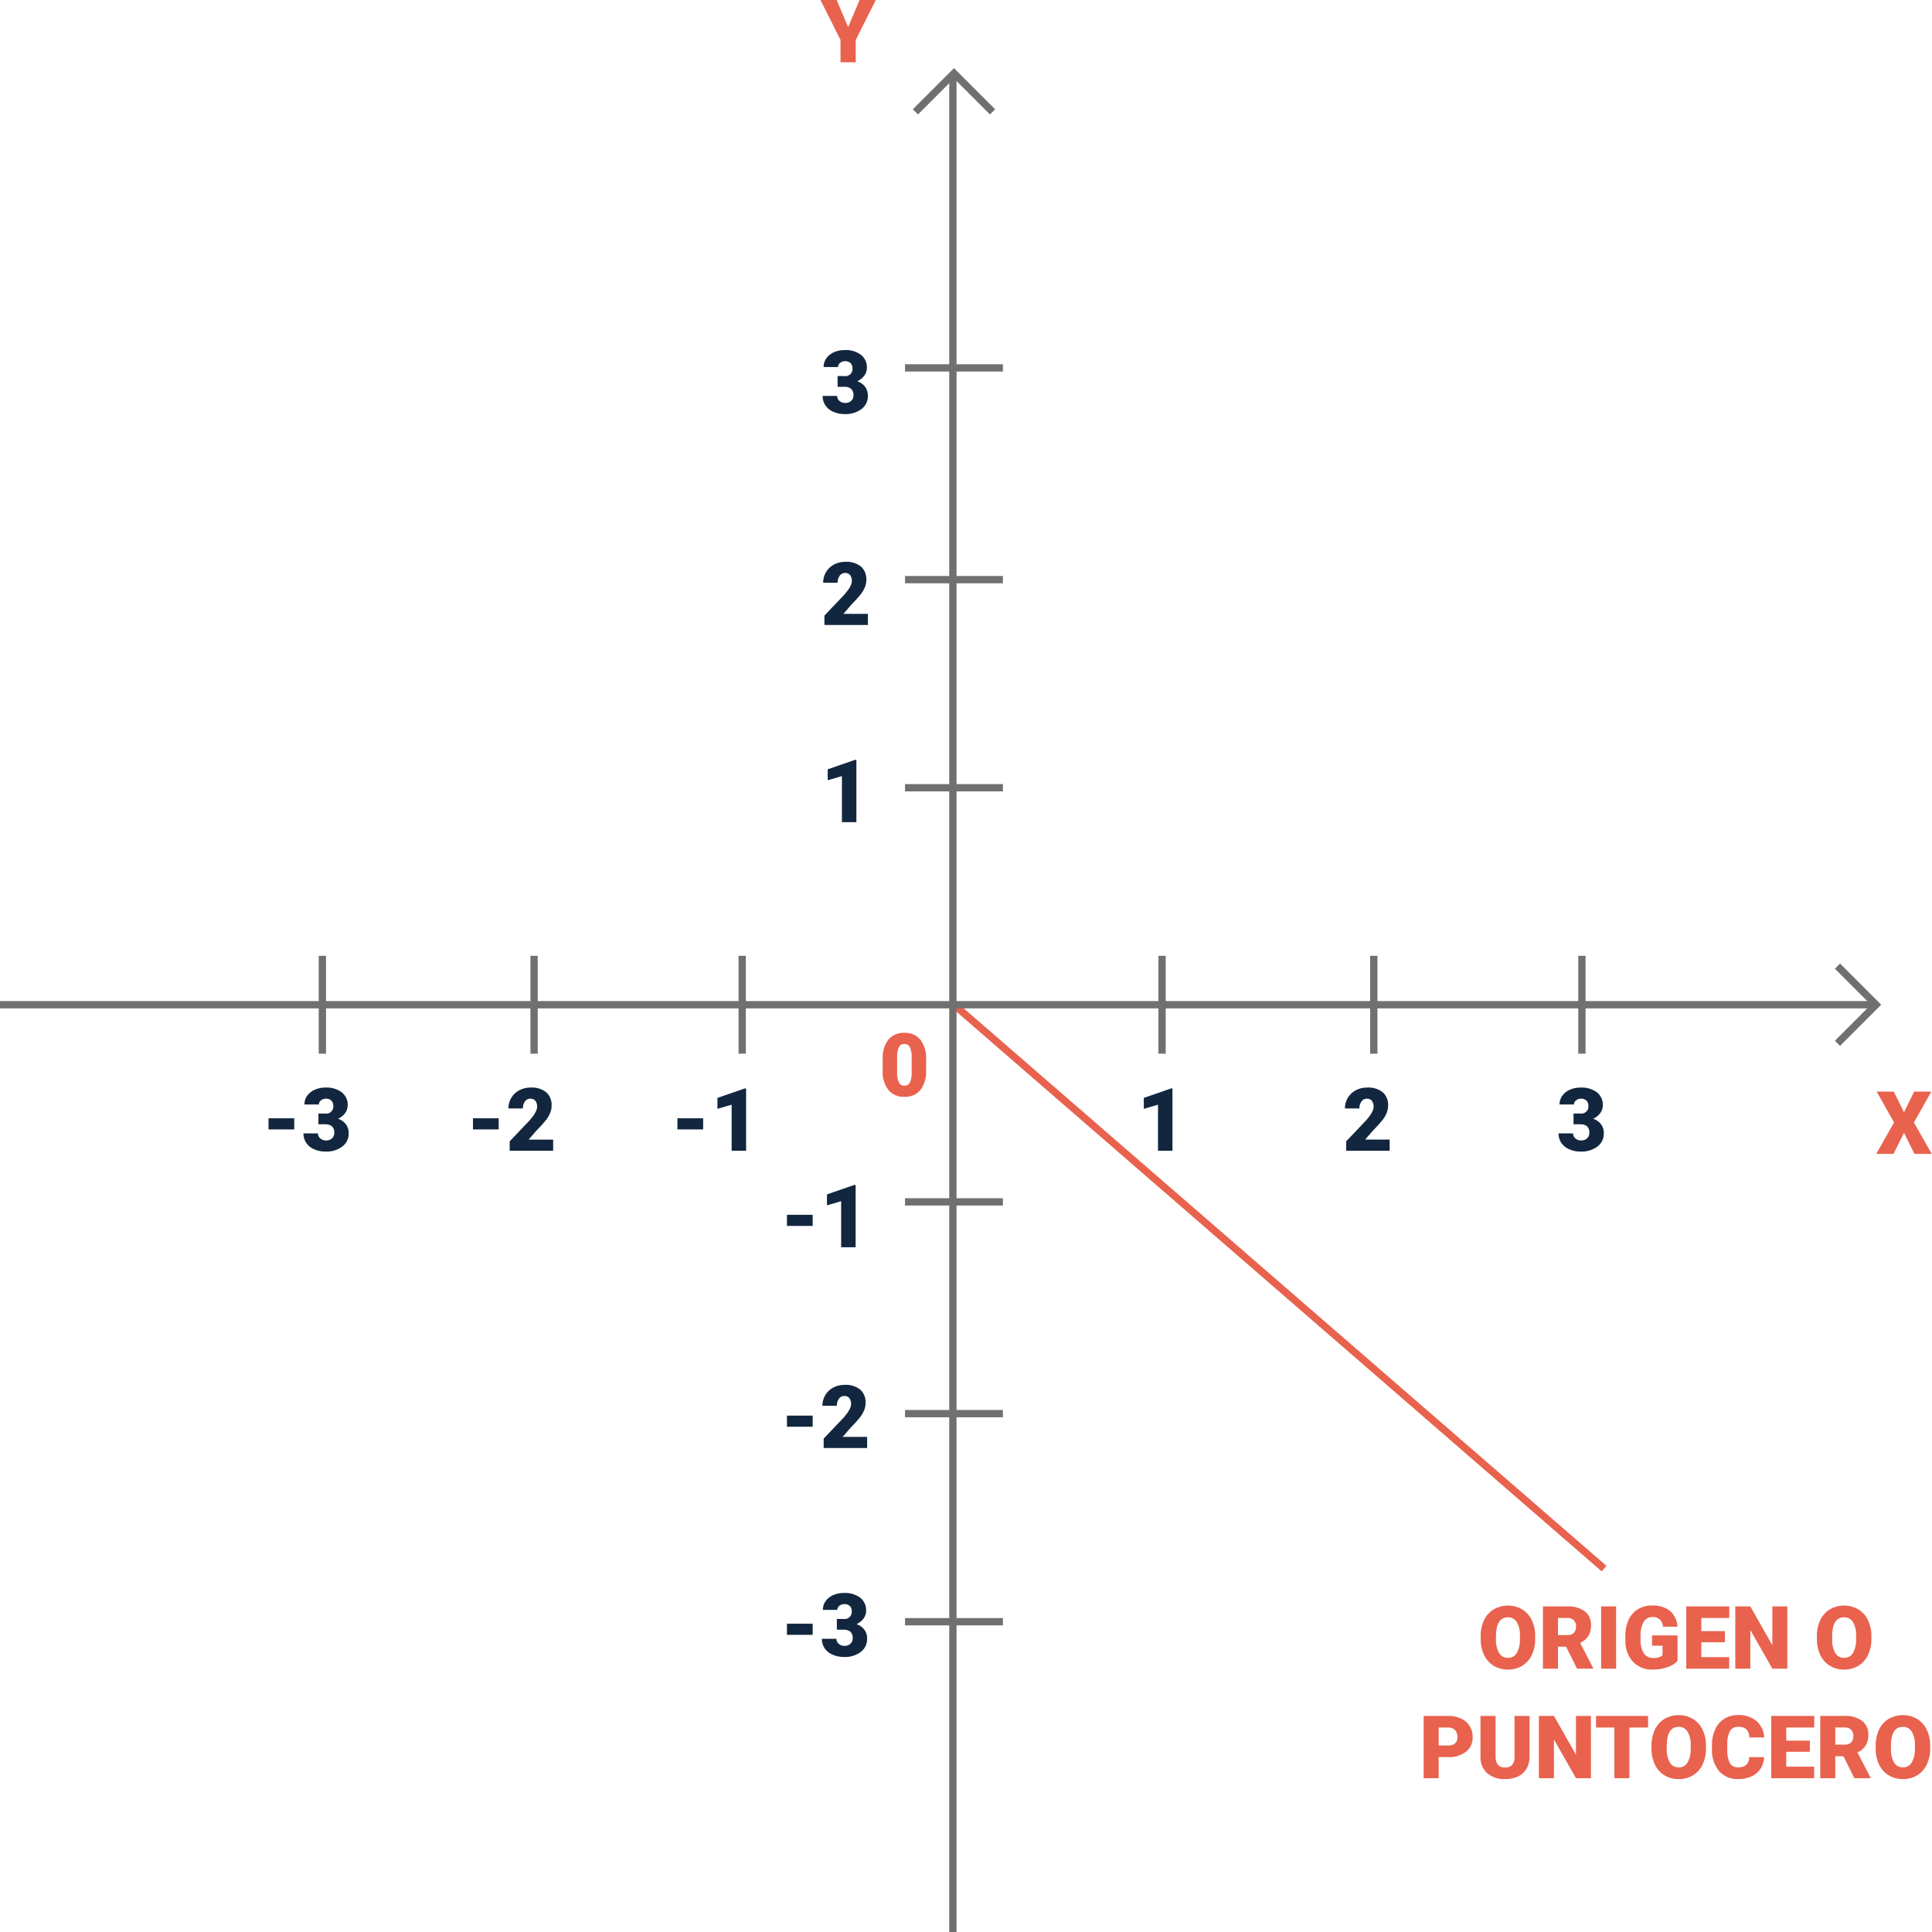
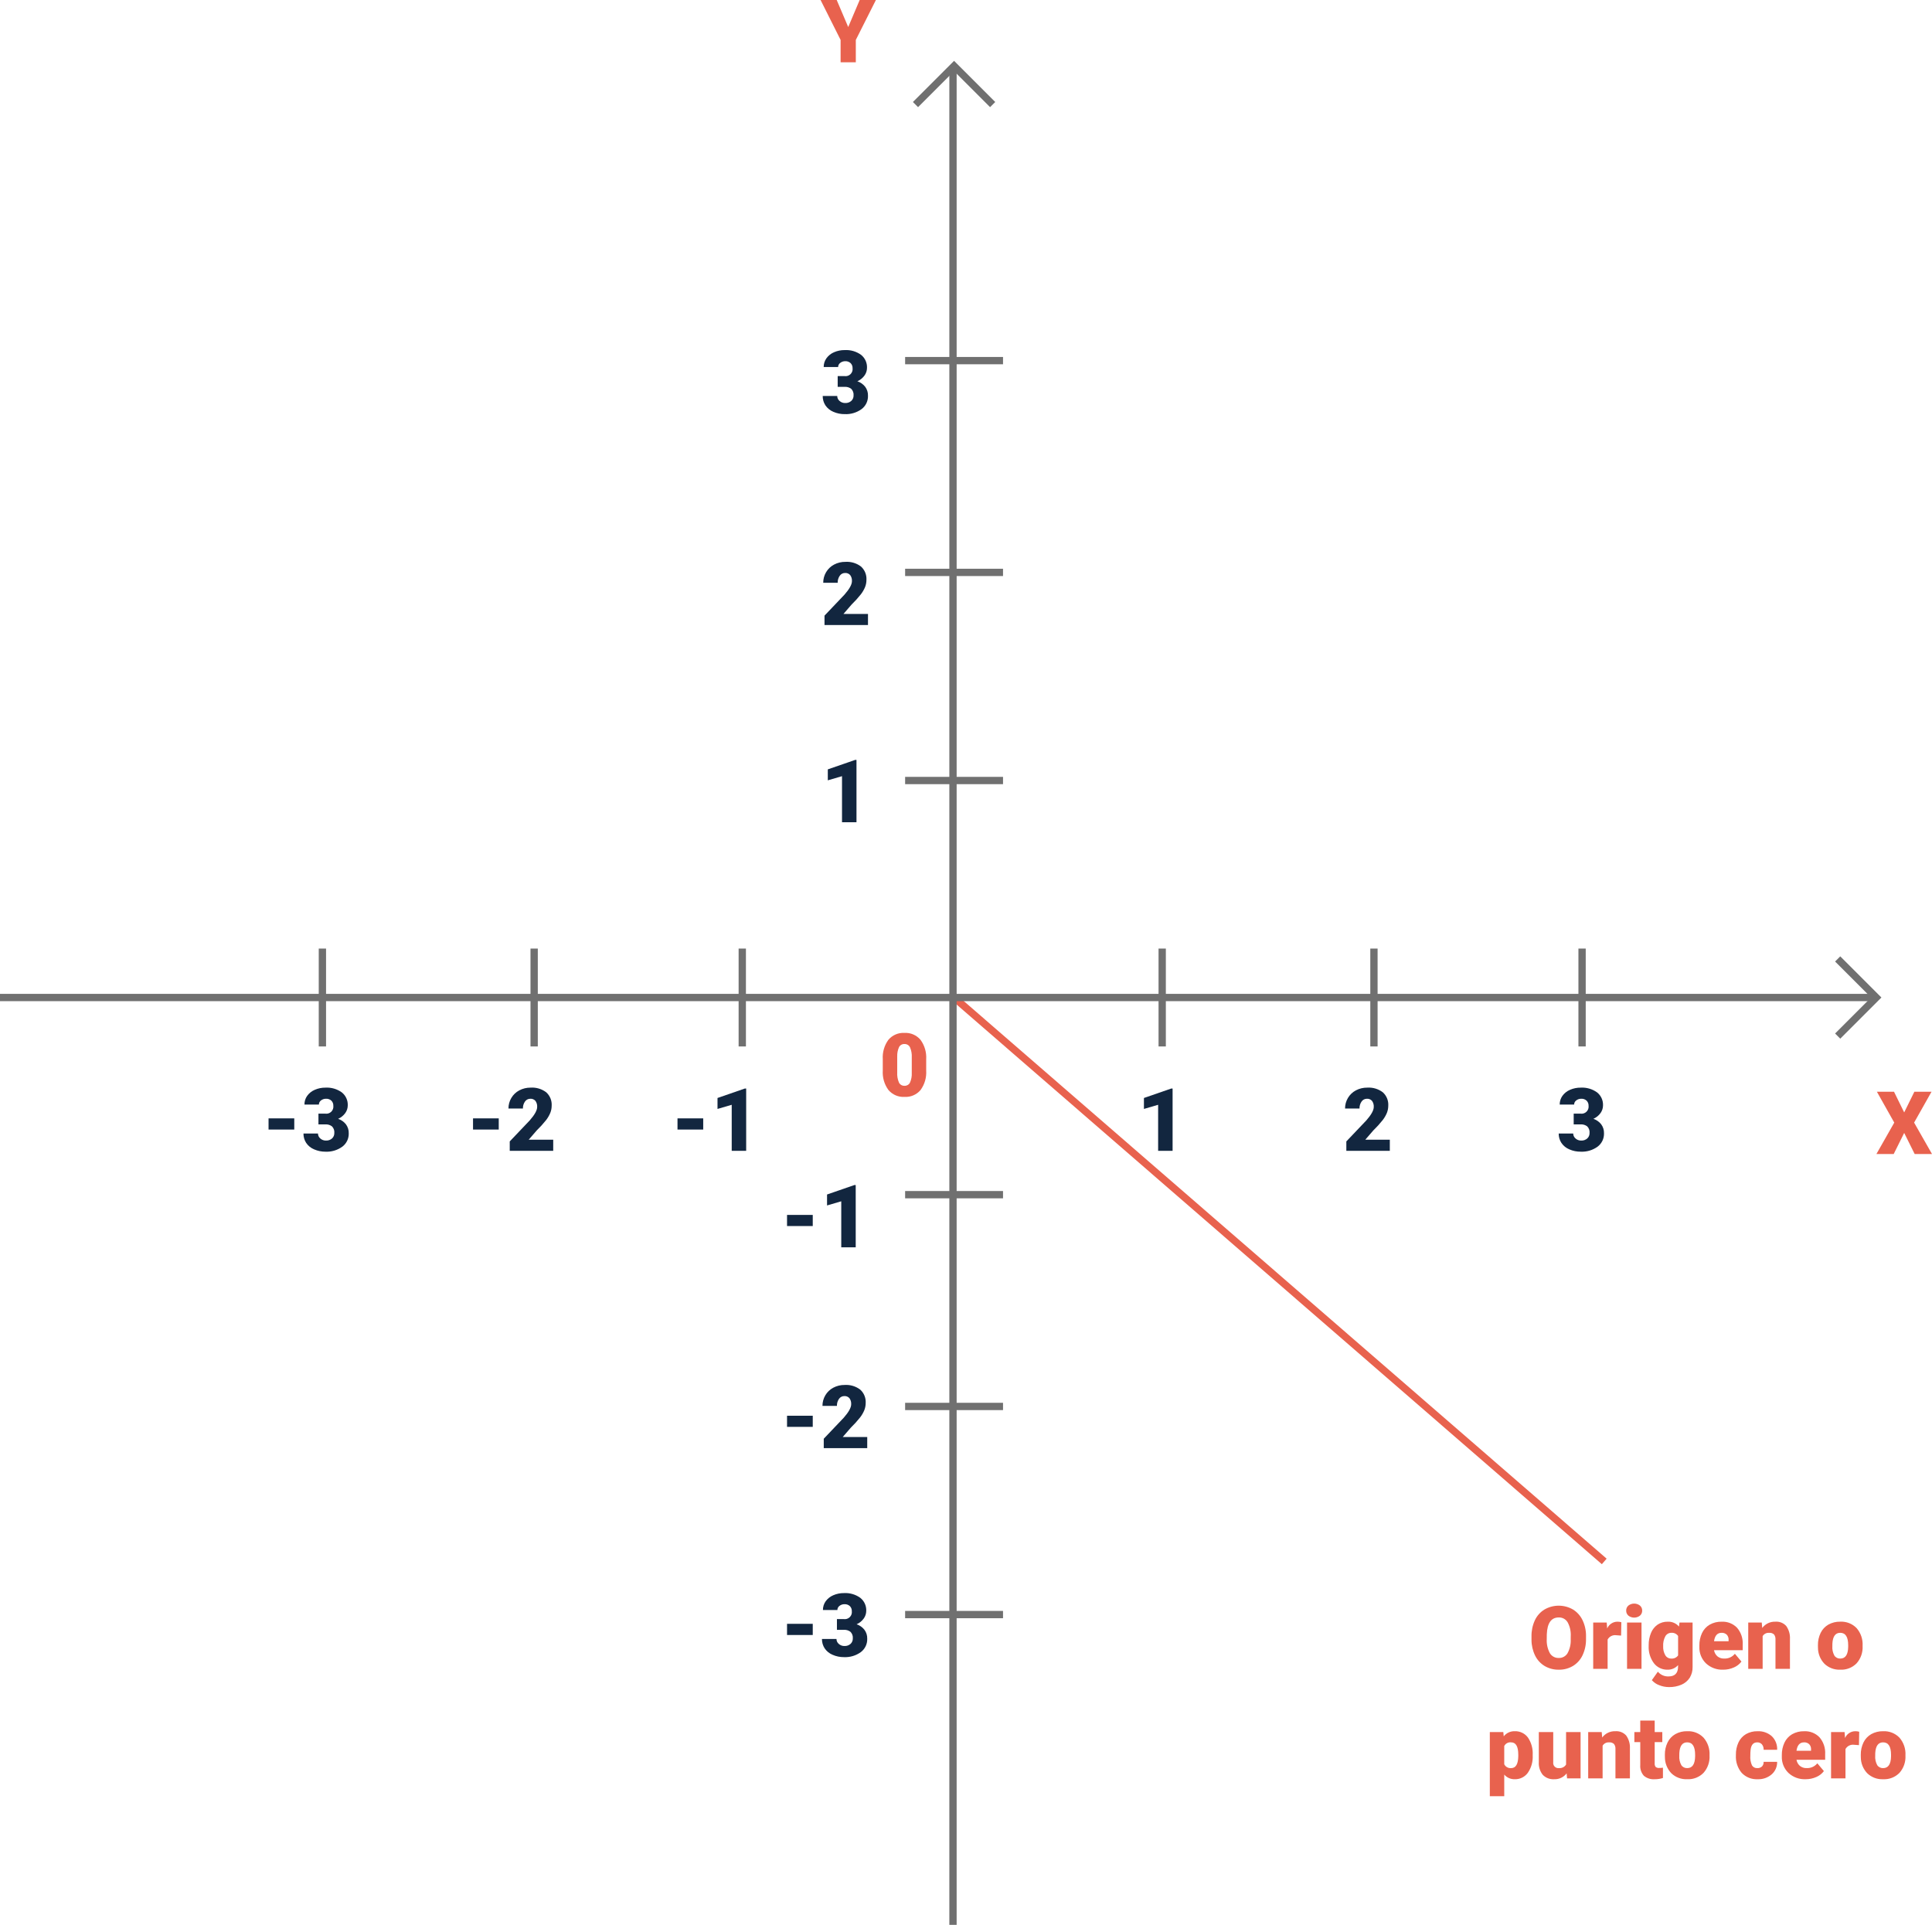
- <svg xmlns="http://www.w3.org/2000/svg" width="529.125" height="529.182" viewBox="0 0 529.125 529.182">
-   <g id="Grupo_1105461" data-name="Grupo 1105461" transform="translate(-536.711 -3942.576)">
+ <svg xmlns="http://www.w3.org/2000/svg" width="529.125" height="527.182" viewBox="0 0 529.125 527.182">
+   <g id="Grupo_1105532" data-name="Grupo 1105532" transform="translate(-536.711 -3944.576)">
    <path id="Trazado_883489" data-name="Trazado 883489" d="M-2960.711-7904.536l10.567-10.567,10.567,10.567" transform="translate(3748.151 11877.752)" fill="none" stroke="#707070" stroke-width="2" />
    <path id="Trazado_883490" data-name="Trazado 883490" d="M-2960.711-7904.536l10.567-10.567,10.567,10.567" transform="translate(-6864.535 7167.919) rotate(90)" fill="none" stroke="#707070" stroke-width="2" />
-     <path id="Trazado_884017" data-name="Trazado 884017" d="M7.535,13.344l3.141-7.406h4.441l-5.5,10.934V23H5.449V16.871L-.035,5.938H4.383Z" transform="translate(761.48 3936.638)" fill="#e8624e" />
-     <path id="Trazado_884002" data-name="Trazado 884002" d="M44.207,14.82a10.062,10.062,0,0,1-.926,4.418A6.842,6.842,0,0,1,40.65,22.2a7.326,7.326,0,0,1-3.885,1.037,7.429,7.429,0,0,1-3.867-1,6.831,6.831,0,0,1-2.631-2.865,9.772,9.772,0,0,1-.99-4.277v-.961a10.106,10.106,0,0,1,.92-4.424,6.825,6.825,0,0,1,2.637-2.959,7.805,7.805,0,0,1,7.775-.012A6.948,6.948,0,0,1,43.252,9.67a9.816,9.816,0,0,1,.955,4.365Zm-4.184-.715a7.175,7.175,0,0,0-.85-3.861,2.725,2.725,0,0,0-2.432-1.318q-3.094,0-3.27,4.641l-.012,1.254a7.379,7.379,0,0,0,.832,3.855,2.721,2.721,0,0,0,2.473,1.348,2.688,2.688,0,0,0,2.4-1.324,7.178,7.178,0,0,0,.855-3.809Zm12.645,2.859H50.441V23H46.328V5.938h6.715a7.5,7.5,0,0,1,4.746,1.346,4.561,4.561,0,0,1,1.711,3.8,5.54,5.54,0,0,1-.721,2.95,5.115,5.115,0,0,1-2.256,1.9l3.563,6.889V23H55.679ZM50.441,13.8h2.6a2.335,2.335,0,0,0,1.764-.617,2.384,2.384,0,0,0,.592-1.721,2.412,2.412,0,0,0-.6-1.733A2.313,2.313,0,0,0,53.043,9.1h-2.6ZM66.367,23h-4.1V5.938h4.1Zm16.828-2.109a6.614,6.614,0,0,1-2.777,1.7,11.979,11.979,0,0,1-4.008.645,7.146,7.146,0,0,1-5.355-2.051,8.3,8.3,0,0,1-2.145-5.707L68.9,14a10.182,10.182,0,0,1,.891-4.4,6.614,6.614,0,0,1,2.549-2.895,7.21,7.21,0,0,1,3.838-1.014A7.559,7.559,0,0,1,81.127,7.15,6.182,6.182,0,0,1,83.183,11.5H79.222a3.235,3.235,0,0,0-.914-2.039,2.949,2.949,0,0,0-1.992-.609,2.684,2.684,0,0,0-2.391,1.313,7.008,7.008,0,0,0-.855,3.75v1.031a6.86,6.86,0,0,0,.873,3.838,3.088,3.088,0,0,0,2.748,1.283,3.456,3.456,0,0,0,2.391-.715V16.707H76.222V13.883h6.973Zm12.973-5.133H89.7v4.078h7.641V23H85.586V5.938H97.363V9.113H89.7v3.6h6.469ZM113.265,23h-4.09l-6.047-10.617V23H99.015V5.938h4.113l6.035,10.617V5.938h4.1Zm23.027-8.18a10.062,10.062,0,0,1-.926,4.418,6.842,6.842,0,0,1-2.631,2.959,7.326,7.326,0,0,1-3.885,1.037,7.429,7.429,0,0,1-3.867-1,6.831,6.831,0,0,1-2.631-2.865,9.772,9.772,0,0,1-.99-4.277v-.961a10.106,10.106,0,0,1,.92-4.424,6.825,6.825,0,0,1,2.637-2.959,7.805,7.805,0,0,1,7.775-.012,6.948,6.948,0,0,1,2.643,2.936,9.816,9.816,0,0,1,.955,4.365Zm-4.184-.715a7.175,7.175,0,0,0-.85-3.861,2.725,2.725,0,0,0-2.432-1.318q-3.094,0-3.27,4.641l-.012,1.254a7.379,7.379,0,0,0,.832,3.855,2.721,2.721,0,0,0,2.473,1.348,2.688,2.688,0,0,0,2.4-1.324,7.178,7.178,0,0,0,.855-3.809ZM17.769,47.211V53H13.656V35.938h6.809a7.93,7.93,0,0,1,3.463.721,5.431,5.431,0,0,1,2.332,2.051,5.6,5.6,0,0,1,.826,3.018,4.937,4.937,0,0,1-1.787,3.99,7.415,7.415,0,0,1-4.9,1.494Zm0-3.176h2.7a2.542,2.542,0,0,0,1.822-.6,2.221,2.221,0,0,0,.627-1.687,2.745,2.745,0,0,0-.645-1.91,2.282,2.282,0,0,0-1.758-.727H17.769Zm24.891-8.1V47.105a6.419,6.419,0,0,1-.809,3.287,5.238,5.238,0,0,1-2.32,2.115,8.174,8.174,0,0,1-3.574.727,7.062,7.062,0,0,1-4.91-1.617,5.768,5.768,0,0,1-1.828-4.43V35.938h4.137V47.27q.07,2.8,2.6,2.8a2.518,2.518,0,0,0,1.934-.7,3.286,3.286,0,0,0,.656-2.285V35.938ZM59.476,53h-4.09L49.339,42.383V53H45.226V35.938h4.113l6.035,10.617V35.938h4.1ZM75.132,39.113H70.011V53H65.9V39.113H60.871V35.938H75.132ZM90.988,44.82a10.062,10.062,0,0,1-.926,4.418A6.842,6.842,0,0,1,87.431,52.2a7.326,7.326,0,0,1-3.885,1.037,7.429,7.429,0,0,1-3.867-1,6.831,6.831,0,0,1-2.631-2.865,9.772,9.772,0,0,1-.99-4.277v-.961a10.106,10.106,0,0,1,.92-4.424,6.825,6.825,0,0,1,2.637-2.959,7.805,7.805,0,0,1,7.775-.012,6.948,6.948,0,0,1,2.643,2.936,9.816,9.816,0,0,1,.955,4.365ZM86.8,44.105a7.175,7.175,0,0,0-.85-3.861,2.725,2.725,0,0,0-2.432-1.318q-3.094,0-3.27,4.641l-.012,1.254a7.379,7.379,0,0,0,.832,3.855,2.721,2.721,0,0,0,2.473,1.348,2.688,2.688,0,0,0,2.4-1.324,7.178,7.178,0,0,0,.855-3.809Zm20.109,3.117a6.231,6.231,0,0,1-.961,3.146,5.8,5.8,0,0,1-2.467,2.115,8.4,8.4,0,0,1-3.627.75,6.7,6.7,0,0,1-5.3-2.191,9.048,9.048,0,0,1-1.934-6.187v-.844a10.328,10.328,0,0,1,.873-4.389,6.615,6.615,0,0,1,2.514-2.906,7.013,7.013,0,0,1,3.8-1.025,7.354,7.354,0,0,1,4.992,1.635,6.459,6.459,0,0,1,2.145,4.506h-4.1a3.056,3.056,0,0,0-.785-2.238,3.229,3.229,0,0,0-2.25-.68,2.457,2.457,0,0,0-2.25,1.148,7.381,7.381,0,0,0-.75,3.668v1.207a8.167,8.167,0,0,0,.686,3.9,2.509,2.509,0,0,0,2.361,1.172,3.159,3.159,0,0,0,2.168-.668,2.835,2.835,0,0,0,.8-2.121Zm12.527-1.465h-6.469v4.078h7.641V53H108.859V35.938h11.777v3.176h-7.664v3.6h6.469Zm9.188,1.207H126.4V53h-4.113V35.938H129a7.5,7.5,0,0,1,4.746,1.346,4.561,4.561,0,0,1,1.711,3.8,5.54,5.54,0,0,1-.721,2.95,5.115,5.115,0,0,1-2.256,1.9l3.563,6.889V53H131.64ZM126.4,43.8H129a2.335,2.335,0,0,0,1.764-.617,2.384,2.384,0,0,0,.592-1.721,2.412,2.412,0,0,0-.6-1.733A2.313,2.313,0,0,0,129,39.1h-2.6Zm25.992,1.02a10.062,10.062,0,0,1-.926,4.418,6.842,6.842,0,0,1-2.631,2.959,7.326,7.326,0,0,1-3.885,1.037,7.429,7.429,0,0,1-3.867-1,6.831,6.831,0,0,1-2.631-2.865,9.772,9.772,0,0,1-.99-4.277v-.961a10.106,10.106,0,0,1,.92-4.424,6.825,6.825,0,0,1,2.637-2.959,7.805,7.805,0,0,1,7.775-.012,6.948,6.948,0,0,1,2.643,2.936,9.816,9.816,0,0,1,.955,4.365Zm-4.184-.715a7.175,7.175,0,0,0-.85-3.861,2.725,2.725,0,0,0-2.432-1.318q-3.094,0-3.27,4.641l-.012,1.254a7.379,7.379,0,0,0,.832,3.855,2.721,2.721,0,0,0,2.473,1.348,2.688,2.688,0,0,0,2.4-1.324,7.178,7.178,0,0,0,.855-3.809Z" transform="translate(913 4376.638)" fill="#e8624e" />
-     <path id="Trazado_884016" data-name="Trazado 884016" d="M4.652,12.816H6.516A1.937,1.937,0,0,0,8.73,10.648,1.875,1.875,0,0,0,8.2,9.271a2,2,0,0,0-1.488-.533A2.141,2.141,0,0,0,5.35,9.2a1.394,1.394,0,0,0-.58,1.137H.82a4.043,4.043,0,0,1,.75-2.4A4.953,4.953,0,0,1,3.65,6.283a7.112,7.112,0,0,1,2.924-.592,6.988,6.988,0,0,1,4.477,1.3,4.324,4.324,0,0,1,1.629,3.574,3.6,3.6,0,0,1-.674,2.08,4.8,4.8,0,0,1-1.963,1.588,4.587,4.587,0,0,1,2.133,1.494,3.935,3.935,0,0,1,.773,2.479,4.4,4.4,0,0,1-1.758,3.656,7.3,7.3,0,0,1-4.617,1.371A7.567,7.567,0,0,1,3.463,22.6a4.875,4.875,0,0,1-2.174-1.77,4.6,4.6,0,0,1-.738-2.572H4.523a1.778,1.778,0,0,0,.633,1.359,2.234,2.234,0,0,0,1.559.574,2.34,2.34,0,0,0,1.664-.58A1.939,1.939,0,0,0,9,18.125,2.267,2.267,0,0,0,8.355,16.3a2.694,2.694,0,0,0-1.781-.539H4.652Z" transform="translate(761.48 4032.765)" fill="#12263f" />
-     <path id="Trazado_884003" data-name="Trazado 884003" d="M8.824,17.164H1.781V14.117H8.824ZM20.59,23H16.629V10.391l-3.891,1.137v-3l7.488-2.59h.363Z" transform="translate(750.48 4261.197)" fill="#12263f" />
-     <path id="Trazado_884004" data-name="Trazado 884004" d="M8.824,17.164H1.781V14.117H8.824ZM23.742,23H11.836V20.422l5.484-5.766q2.027-2.309,2.027-3.668a2.551,2.551,0,0,0-.48-1.676,1.715,1.715,0,0,0-1.395-.574,1.737,1.737,0,0,0-1.465.768,3.155,3.155,0,0,0-.562,1.916H11.484a5.6,5.6,0,0,1,.785-2.9,5.506,5.506,0,0,1,2.18-2.08,6.475,6.475,0,0,1,3.117-.75,6.369,6.369,0,0,1,4.26,1.277,4.56,4.56,0,0,1,1.494,3.668,5.326,5.326,0,0,1-.375,1.963,8.608,8.608,0,0,1-1.166,2A29.372,29.372,0,0,1,19.23,17.41l-2.2,2.543h6.715Z" transform="translate(750.48 4316.197)" fill="#12263f" />
-     <path id="Trazado_884005" data-name="Trazado 884005" d="M8.824,17.164H1.781V14.117H8.824Zm6.621-4.348h1.863a1.937,1.937,0,0,0,2.215-2.168A1.875,1.875,0,0,0,19,9.271a2,2,0,0,0-1.488-.533,2.141,2.141,0,0,0-1.365.457,1.394,1.394,0,0,0-.58,1.137H11.613a4.043,4.043,0,0,1,.75-2.4,4.953,4.953,0,0,1,2.08-1.646,7.112,7.112,0,0,1,2.924-.592,6.988,6.988,0,0,1,4.477,1.3,4.324,4.324,0,0,1,1.629,3.574,3.6,3.6,0,0,1-.674,2.08,4.8,4.8,0,0,1-1.963,1.588,4.587,4.587,0,0,1,2.133,1.494,3.935,3.935,0,0,1,.773,2.479,4.4,4.4,0,0,1-1.758,3.656,7.3,7.3,0,0,1-4.617,1.371,7.567,7.567,0,0,1-3.111-.639,4.875,4.875,0,0,1-2.174-1.77,4.6,4.6,0,0,1-.738-2.572h3.973a1.778,1.778,0,0,0,.633,1.359,2.234,2.234,0,0,0,1.559.574,2.34,2.34,0,0,0,1.664-.58,1.939,1.939,0,0,0,.621-1.482,2.267,2.267,0,0,0-.645-1.828,2.694,2.694,0,0,0-1.781-.539H15.445Z" transform="translate(750.48 4373.197)" fill="#12263f" />
-     <path id="Trazado_884006" data-name="Trazado 884006" d="M8.824,17.164H1.781V14.117H8.824Zm6.621-4.348h1.863a1.937,1.937,0,0,0,2.215-2.168A1.875,1.875,0,0,0,19,9.271a2,2,0,0,0-1.488-.533,2.141,2.141,0,0,0-1.365.457,1.394,1.394,0,0,0-.58,1.137H11.613a4.043,4.043,0,0,1,.75-2.4,4.953,4.953,0,0,1,2.08-1.646,7.112,7.112,0,0,1,2.924-.592,6.988,6.988,0,0,1,4.477,1.3,4.324,4.324,0,0,1,1.629,3.574,3.6,3.6,0,0,1-.674,2.08,4.8,4.8,0,0,1-1.963,1.588,4.587,4.587,0,0,1,2.133,1.494,3.935,3.935,0,0,1,.773,2.479,4.4,4.4,0,0,1-1.758,3.656,7.3,7.3,0,0,1-4.617,1.371,7.567,7.567,0,0,1-3.111-.639,4.875,4.875,0,0,1-2.174-1.77,4.6,4.6,0,0,1-.738-2.572h3.973a1.778,1.778,0,0,0,.633,1.359,2.234,2.234,0,0,0,1.559.574,2.34,2.34,0,0,0,1.664-.58,1.939,1.939,0,0,0,.621-1.482,2.267,2.267,0,0,0-.645-1.828,2.694,2.694,0,0,0-1.781-.539H15.445Z" transform="translate(608.48 4234.765)" fill="#12263f" />
-     <path id="Trazado_884007" data-name="Trazado 884007" d="M15.712,23H11.751V10.391L7.861,11.527v-3l7.488-2.59h.363Z" transform="translate(842.142 4234.765)" fill="#12263f" />
-     <path id="Trazado_884008" data-name="Trazado 884008" d="M8.824,17.164H1.781V14.117H8.824ZM23.742,23H11.836V20.422l5.484-5.766q2.027-2.309,2.027-3.668a2.551,2.551,0,0,0-.48-1.676,1.715,1.715,0,0,0-1.395-.574,1.737,1.737,0,0,0-1.465.768,3.155,3.155,0,0,0-.562,1.916H11.484a5.6,5.6,0,0,1,.785-2.9,5.506,5.506,0,0,1,2.18-2.08,6.475,6.475,0,0,1,3.117-.75,6.369,6.369,0,0,1,4.26,1.277,4.56,4.56,0,0,1,1.494,3.668,5.326,5.326,0,0,1-.375,1.963,8.608,8.608,0,0,1-1.166,2A29.372,29.372,0,0,1,19.23,17.41l-2.2,2.543h6.715Z" transform="translate(664.48 4234.765)" fill="#12263f" />
-     <path id="Trazado_884009" data-name="Trazado 884009" d="M18.865,23H6.958V20.422l5.484-5.766q2.027-2.309,2.027-3.668a2.551,2.551,0,0,0-.48-1.676A1.715,1.715,0,0,0,12.6,8.738a1.737,1.737,0,0,0-1.465.768,3.155,3.155,0,0,0-.562,1.916H6.607a5.6,5.6,0,0,1,.785-2.9,5.506,5.506,0,0,1,2.18-2.08,6.475,6.475,0,0,1,3.117-.75,6.369,6.369,0,0,1,4.26,1.277,4.56,4.56,0,0,1,1.494,3.668,5.326,5.326,0,0,1-.375,1.963,8.608,8.608,0,0,1-1.166,2,29.372,29.372,0,0,1-2.549,2.807l-2.2,2.543h6.715Z" transform="translate(898.48 4234.765)" fill="#12263f" />
-     <path id="Trazado_884010" data-name="Trazado 884010" d="M8.824,17.164H1.781V14.117H8.824ZM20.59,23H16.629V10.391l-3.891,1.137v-3l7.488-2.59h.363Z" transform="translate(720.48 4234.765)" fill="#12263f" />
-     <path id="Trazado_884011" data-name="Trazado 884011" d="M10.568,12.816h1.863a1.937,1.937,0,0,0,2.215-2.168,1.875,1.875,0,0,0-.527-1.377,2,2,0,0,0-1.488-.533,2.141,2.141,0,0,0-1.365.457,1.394,1.394,0,0,0-.58,1.137H6.736a4.043,4.043,0,0,1,.75-2.4,4.953,4.953,0,0,1,2.08-1.646,7.112,7.112,0,0,1,2.924-.592,6.988,6.988,0,0,1,4.477,1.3A4.324,4.324,0,0,1,18.6,10.566a3.6,3.6,0,0,1-.674,2.08,4.8,4.8,0,0,1-1.963,1.588,4.587,4.587,0,0,1,2.133,1.494,3.935,3.935,0,0,1,.773,2.479,4.4,4.4,0,0,1-1.758,3.656,7.3,7.3,0,0,1-4.617,1.371A7.567,7.567,0,0,1,9.378,22.6,4.875,4.875,0,0,1,7.2,20.826a4.6,4.6,0,0,1-.738-2.572h3.973a1.778,1.778,0,0,0,.633,1.359,2.234,2.234,0,0,0,1.559.574,2.34,2.34,0,0,0,1.664-.58,1.939,1.939,0,0,0,.621-1.482,2.267,2.267,0,0,0-.645-1.828,2.694,2.694,0,0,0-1.781-.539H10.568Z" transform="translate(957.136 4234.765)" fill="#12263f" />
-     <path id="Trazado_884012" data-name="Trazado 884012" d="M12.949,23H1.043V20.422l5.484-5.766q2.027-2.309,2.027-3.668a2.551,2.551,0,0,0-.48-1.676A1.715,1.715,0,0,0,6.68,8.738a1.737,1.737,0,0,0-1.465.768,3.155,3.155,0,0,0-.562,1.916H.691a5.6,5.6,0,0,1,.785-2.9,5.506,5.506,0,0,1,2.18-2.08,6.475,6.475,0,0,1,3.117-.75,6.369,6.369,0,0,1,4.26,1.277,4.56,4.56,0,0,1,1.494,3.668,5.326,5.326,0,0,1-.375,1.963,8.608,8.608,0,0,1-1.166,2A29.372,29.372,0,0,1,8.438,17.41l-2.2,2.543h6.715Z" transform="translate(761.48 4090.765)" fill="#12263f" />
-     <path id="Trazado_884013" data-name="Trazado 884013" d="M9.8,23H5.836V10.391L1.945,11.527v-3l7.488-2.59H9.8Z" transform="translate(761.48 4144.765)" fill="#12263f" />
-     <path id="Trazado_884014" data-name="Trazado 884014" d="M12.891,16.027a8.147,8.147,0,0,1-1.553,5.332,5.366,5.366,0,0,1-4.377,1.875,5.4,5.4,0,0,1-4.406-1.887A8.135,8.135,0,0,1,1,16.027V12.91A8.147,8.147,0,0,1,2.549,7.578,5.379,5.379,0,0,1,6.938,5.7,5.381,5.381,0,0,1,11.332,7.59a8.155,8.155,0,0,1,1.559,5.332ZM8.941,12.406a6.085,6.085,0,0,0-.48-2.748A1.606,1.606,0,0,0,6.938,8.75a1.568,1.568,0,0,0-1.482.844,5.733,5.733,0,0,0-.5,2.555v4.359a6.131,6.131,0,0,0,.48,2.795,1.612,1.612,0,0,0,1.523.885,1.59,1.59,0,0,0,1.488-.861,5.853,5.853,0,0,0,.492-2.7Z" transform="translate(777.48 4219.765)" fill="#e8624e" />
-     <path id="Trazado_884015" data-name="Trazado 884015" d="M7.652,11.609l2.789-5.672h4.7L10.371,14.4l4.9,8.6H10.523L7.652,17.223,4.781,23H.047l4.887-8.6L.176,5.938H4.863Z" transform="translate(1050.567 4235.638)" fill="#e8624e" />
+     <path id="Trazado_884081" data-name="Trazado 884081" d="M7.535,15.344l3.141-7.406h4.441l-5.5,10.934V25H5.449V18.871L-.035,7.938H4.383Z" transform="translate(761.48 3936.638)" fill="#e8624e" />
+     <path id="Trazado_884066" data-name="Trazado 884066" d="M46.869,16.82a10.062,10.062,0,0,1-.926,4.418A6.842,6.842,0,0,1,43.313,24.2a7.326,7.326,0,0,1-3.885,1.037,7.429,7.429,0,0,1-3.867-1,6.831,6.831,0,0,1-2.631-2.865,9.772,9.772,0,0,1-.99-4.277v-.961a10.106,10.106,0,0,1,.92-4.424A6.825,6.825,0,0,1,35.5,8.746a7.805,7.805,0,0,1,7.775-.012,6.948,6.948,0,0,1,2.643,2.936,9.816,9.816,0,0,1,.955,4.365Zm-4.184-.715a7.175,7.175,0,0,0-.85-3.861A2.725,2.725,0,0,0,39.4,10.926q-3.094,0-3.27,4.641l-.012,1.254a7.379,7.379,0,0,0,.832,3.855,2.721,2.721,0,0,0,2.473,1.348,2.688,2.688,0,0,0,2.4-1.324,7.178,7.178,0,0,0,.855-3.809Zm13.793-.211-1.3-.094a2.336,2.336,0,0,0-2.391,1.172V25H48.838V12.32h3.7l.129,1.629a3.058,3.058,0,0,1,2.777-1.863,3.851,3.851,0,0,1,1.1.141ZM62.069,25H58.108V12.32h3.961Zm-4.2-15.949a1.763,1.763,0,0,1,.609-1.383,2.591,2.591,0,0,1,3.164,0,1.763,1.763,0,0,1,.609,1.383,1.763,1.763,0,0,1-.609,1.383,2.591,2.591,0,0,1-3.164,0A1.763,1.763,0,0,1,57.873,9.051Zm6.164,9.516a8.561,8.561,0,0,1,.633-3.4,5.094,5.094,0,0,1,1.816-2.279,4.788,4.788,0,0,1,2.754-.8,3.807,3.807,0,0,1,3.094,1.336l.141-1.1h3.586v12.2a5.346,5.346,0,0,1-.779,2.912,5,5,0,0,1-2.256,1.9,8.292,8.292,0,0,1-3.422.662,7.153,7.153,0,0,1-2.7-.527,4.876,4.876,0,0,1-2-1.371l1.652-2.32a3.621,3.621,0,0,0,2.906,1.3q2.625,0,2.625-2.7v-.4a3.708,3.708,0,0,1-2.871,1.254,4.583,4.583,0,0,1-3.75-1.775,7.356,7.356,0,0,1-1.43-4.752ZM68,18.813a4.511,4.511,0,0,0,.586,2.467,1.849,1.849,0,0,0,1.641.908,2.1,2.1,0,0,0,1.863-.855V16a2.045,2.045,0,0,0-1.84-.867,1.861,1.861,0,0,0-1.652.943A5.144,5.144,0,0,0,68,18.813ZM84.44,25.234a6.518,6.518,0,0,1-4.723-1.74,6.009,6.009,0,0,1-1.8-4.529v-.328a7.787,7.787,0,0,1,.721-3.434,5.274,5.274,0,0,1,2.1-2.3,6.35,6.35,0,0,1,3.281-.814,5.489,5.489,0,0,1,4.219,1.658,6.516,6.516,0,0,1,1.547,4.623V19.9H81.932a2.846,2.846,0,0,0,.926,1.676,2.755,2.755,0,0,0,1.852.609,3.549,3.549,0,0,0,2.93-1.312l1.8,2.133a5.045,5.045,0,0,1-2.092,1.623A7.069,7.069,0,0,1,84.44,25.234Zm-.445-10.1q-1.734,0-2.062,2.3h3.984v-.3a1.956,1.956,0,0,0-.48-1.471A1.912,1.912,0,0,0,83.994,15.133ZM95,12.32l.129,1.488a4.3,4.3,0,0,1,3.621-1.723,3.618,3.618,0,0,1,2.959,1.184,5.635,5.635,0,0,1,1.014,3.563V25H98.76V17a2.14,2.14,0,0,0-.387-1.412,1.789,1.789,0,0,0-1.406-.451,1.883,1.883,0,0,0-1.723.914V25H91.3V12.32Zm15.387,6.223a7.484,7.484,0,0,1,.738-3.381,5.28,5.28,0,0,1,2.121-2.279,6.388,6.388,0,0,1,3.246-.8,5.83,5.83,0,0,1,4.488,1.764,6.768,6.768,0,0,1,1.641,4.8v.141a6.566,6.566,0,0,1-1.646,4.705,5.846,5.846,0,0,1-4.459,1.74,5.912,5.912,0,0,1-4.348-1.623,6.348,6.348,0,0,1-1.77-4.4Zm3.949.246a4.718,4.718,0,0,0,.551,2.578,1.835,1.835,0,0,0,1.629.82q2.109,0,2.156-3.246v-.4q0-3.41-2.18-3.41-1.98,0-2.145,2.941ZM32.268,48.754a7.646,7.646,0,0,1-1.33,4.717,4.264,4.264,0,0,1-3.592,1.764,3.655,3.655,0,0,1-2.871-1.277v5.918H20.526V42.32h3.691l.117,1.172a3.656,3.656,0,0,1,2.988-1.406,4.3,4.3,0,0,1,3.645,1.729,7.741,7.741,0,0,1,1.3,4.752Zm-3.949-.246q0-3.375-1.969-3.375a1.859,1.859,0,0,0-1.875,1.008v4.992a1.919,1.919,0,0,0,1.9,1.055q1.887,0,1.945-3.258Zm13.242,5.121a4.072,4.072,0,0,1-3.387,1.605,3.993,3.993,0,0,1-3.158-1.213,5.1,5.1,0,0,1-1.072-3.486V42.32h3.949v8.238a1.419,1.419,0,0,0,1.582,1.629,2.064,2.064,0,0,0,1.934-.973V42.32h3.973V55h-3.7ZM51.17,42.32l.129,1.488a4.3,4.3,0,0,1,3.621-1.723,3.618,3.618,0,0,1,2.959,1.184,5.635,5.635,0,0,1,1.014,3.563V55H54.932V47a2.14,2.14,0,0,0-.387-1.412,1.789,1.789,0,0,0-1.406-.451,1.883,1.883,0,0,0-1.723.914V55H47.467V42.32Zm14.508-3.152V42.32h2.086v2.742H65.678v5.8a1.481,1.481,0,0,0,.258,1,1.383,1.383,0,0,0,1.02.281,5.793,5.793,0,0,0,.984-.07v2.824a7.288,7.288,0,0,1-2.227.34,4.137,4.137,0,0,1-3.012-.961,3.939,3.939,0,0,1-.973-2.918V45.063H60.112V42.32h1.617V39.168Zm2.789,9.375a7.484,7.484,0,0,1,.738-3.381,5.28,5.28,0,0,1,2.121-2.279,6.388,6.388,0,0,1,3.246-.8,5.83,5.83,0,0,1,4.488,1.764,6.768,6.768,0,0,1,1.641,4.8v.141a6.566,6.566,0,0,1-1.646,4.705,5.846,5.846,0,0,1-4.459,1.74,5.912,5.912,0,0,1-4.348-1.623,6.348,6.348,0,0,1-1.77-4.4Zm3.949.246a4.718,4.718,0,0,0,.551,2.578,1.835,1.835,0,0,0,1.629.82q2.109,0,2.156-3.246v-.4q0-3.41-2.18-3.41-1.98,0-2.145,2.941Zm21.363,3.4a1.756,1.756,0,0,0,1.289-.451,1.654,1.654,0,0,0,.445-1.26h3.7A4.384,4.384,0,0,1,97.723,53.9a5.558,5.558,0,0,1-3.85,1.336A5.627,5.627,0,0,1,89.514,53.5a6.834,6.834,0,0,1-1.594-4.8v-.164a7.723,7.723,0,0,1,.709-3.393,5.162,5.162,0,0,1,2.045-2.262,6.1,6.1,0,0,1,3.164-.791,5.488,5.488,0,0,1,3.926,1.371,4.863,4.863,0,0,1,1.453,3.715h-3.7a2.168,2.168,0,0,0-.48-1.512,1.658,1.658,0,0,0-1.289-.527q-1.535,0-1.793,1.957a13.809,13.809,0,0,0-.082,1.711,5.424,5.424,0,0,0,.457,2.648A1.582,1.582,0,0,0,93.78,52.188Zm13.242,3.047a6.518,6.518,0,0,1-4.723-1.74,6.009,6.009,0,0,1-1.8-4.529v-.328a7.787,7.787,0,0,1,.721-3.434,5.274,5.274,0,0,1,2.1-2.3,6.35,6.35,0,0,1,3.281-.814,5.489,5.489,0,0,1,4.219,1.658,6.516,6.516,0,0,1,1.547,4.623V49.9h-7.852a2.846,2.846,0,0,0,.926,1.676,2.755,2.755,0,0,0,1.852.609,3.549,3.549,0,0,0,2.93-1.312l1.8,2.133a5.045,5.045,0,0,1-2.092,1.623A7.069,7.069,0,0,1,107.022,55.234Zm-.445-10.1q-1.734,0-2.062,2.3H108.5v-.3a1.956,1.956,0,0,0-.48-1.471A1.912,1.912,0,0,0,106.576,45.133Zm15.047.762-1.3-.094a2.336,2.336,0,0,0-2.391,1.172V55h-3.949V42.32h3.7l.129,1.629a3.058,3.058,0,0,1,2.777-1.863,3.851,3.851,0,0,1,1.1.141Zm.5,2.648a7.484,7.484,0,0,1,.738-3.381,5.28,5.28,0,0,1,2.121-2.279,6.388,6.388,0,0,1,3.246-.8,5.83,5.83,0,0,1,4.488,1.764,6.768,6.768,0,0,1,1.641,4.8v.141a6.566,6.566,0,0,1-1.646,4.705,5.846,5.846,0,0,1-4.459,1.74,5.912,5.912,0,0,1-4.348-1.623,6.348,6.348,0,0,1-1.77-4.4Zm3.949.246a4.718,4.718,0,0,0,.551,2.578,1.835,1.835,0,0,0,1.629.82q2.109,0,2.156-3.246v-.4q0-3.41-2.18-3.41-1.98,0-2.145,2.941Z" transform="translate(924.209 4376.638)" fill="#e8624e" />
+     <path id="Trazado_884072" data-name="Trazado 884072" d="M4.652,14.816H6.516A1.937,1.937,0,0,0,8.73,12.648,1.875,1.875,0,0,0,8.2,11.271a2,2,0,0,0-1.488-.533A2.141,2.141,0,0,0,5.35,11.2a1.394,1.394,0,0,0-.58,1.137H.82a4.043,4.043,0,0,1,.75-2.4A4.953,4.953,0,0,1,3.65,8.283a7.112,7.112,0,0,1,2.924-.592,6.988,6.988,0,0,1,4.477,1.3,4.324,4.324,0,0,1,1.629,3.574,3.6,3.6,0,0,1-.674,2.08,4.8,4.8,0,0,1-1.963,1.588,4.587,4.587,0,0,1,2.133,1.494,3.935,3.935,0,0,1,.773,2.479,4.4,4.4,0,0,1-1.758,3.656,7.3,7.3,0,0,1-4.617,1.371A7.567,7.567,0,0,1,3.463,24.6a4.875,4.875,0,0,1-2.174-1.77,4.6,4.6,0,0,1-.738-2.572H4.523a1.778,1.778,0,0,0,.633,1.359,2.234,2.234,0,0,0,1.559.574,2.34,2.34,0,0,0,1.664-.58A1.939,1.939,0,0,0,9,20.125,2.267,2.267,0,0,0,8.355,18.3a2.694,2.694,0,0,0-1.781-.539H4.652Z" transform="translate(761.48 4032.765)" fill="#12263f" />
+     <path id="Trazado_884073" data-name="Trazado 884073" d="M8.824,19.176H1.781V16.117H8.824ZM20.59,25H16.629V12.391l-3.891,1.137v-3l7.488-2.59h.363Z" transform="translate(750.48 4261.197)" fill="#12263f" />
+     <path id="Trazado_884074" data-name="Trazado 884074" d="M8.824,19.176H1.781V16.117H8.824ZM23.742,25H11.836V22.422l5.484-5.766q2.027-2.309,2.027-3.668a2.551,2.551,0,0,0-.48-1.676,1.715,1.715,0,0,0-1.395-.574,1.737,1.737,0,0,0-1.465.768,3.155,3.155,0,0,0-.562,1.916H11.484a5.6,5.6,0,0,1,.785-2.9,5.506,5.506,0,0,1,2.18-2.08,6.475,6.475,0,0,1,3.117-.75,6.369,6.369,0,0,1,4.26,1.277,4.56,4.56,0,0,1,1.494,3.668,5.326,5.326,0,0,1-.375,1.963,8.608,8.608,0,0,1-1.166,2A29.372,29.372,0,0,1,19.23,19.41l-2.2,2.543h6.715Z" transform="translate(750.48 4316.197)" fill="#12263f" />
+     <path id="Trazado_884075" data-name="Trazado 884075" d="M8.824,19.176H1.781V16.117H8.824Zm6.621-4.359h1.863a1.937,1.937,0,0,0,2.215-2.168A1.875,1.875,0,0,0,19,11.271a2,2,0,0,0-1.488-.533,2.141,2.141,0,0,0-1.365.457,1.394,1.394,0,0,0-.58,1.137H11.613a4.043,4.043,0,0,1,.75-2.4,4.953,4.953,0,0,1,2.08-1.646,7.112,7.112,0,0,1,2.924-.592,6.988,6.988,0,0,1,4.477,1.3,4.324,4.324,0,0,1,1.629,3.574,3.6,3.6,0,0,1-.674,2.08,4.8,4.8,0,0,1-1.963,1.588,4.587,4.587,0,0,1,2.133,1.494,3.935,3.935,0,0,1,.773,2.479,4.4,4.4,0,0,1-1.758,3.656,7.3,7.3,0,0,1-4.617,1.371,7.567,7.567,0,0,1-3.111-.639,4.875,4.875,0,0,1-2.174-1.77,4.6,4.6,0,0,1-.738-2.572h3.973a1.778,1.778,0,0,0,.633,1.359,2.234,2.234,0,0,0,1.559.574,2.34,2.34,0,0,0,1.664-.58,1.939,1.939,0,0,0,.621-1.482,2.267,2.267,0,0,0-.645-1.828,2.694,2.694,0,0,0-1.781-.539H15.445Z" transform="translate(750.48 4373.197)" fill="#12263f" />
+     <path id="Trazado_884080" data-name="Trazado 884080" d="M8.824,19.176H1.781V16.117H8.824Zm6.621-4.359h1.863a1.937,1.937,0,0,0,2.215-2.168A1.875,1.875,0,0,0,19,11.271a2,2,0,0,0-1.488-.533,2.141,2.141,0,0,0-1.365.457,1.394,1.394,0,0,0-.58,1.137H11.613a4.043,4.043,0,0,1,.75-2.4,4.953,4.953,0,0,1,2.08-1.646,7.112,7.112,0,0,1,2.924-.592,6.988,6.988,0,0,1,4.477,1.3,4.324,4.324,0,0,1,1.629,3.574,3.6,3.6,0,0,1-.674,2.08,4.8,4.8,0,0,1-1.963,1.588,4.587,4.587,0,0,1,2.133,1.494,3.935,3.935,0,0,1,.773,2.479,4.4,4.4,0,0,1-1.758,3.656,7.3,7.3,0,0,1-4.617,1.371,7.567,7.567,0,0,1-3.111-.639,4.875,4.875,0,0,1-2.174-1.77,4.6,4.6,0,0,1-.738-2.572h3.973a1.778,1.778,0,0,0,.633,1.359,2.234,2.234,0,0,0,1.559.574,2.34,2.34,0,0,0,1.664-.58,1.939,1.939,0,0,0,.621-1.482,2.267,2.267,0,0,0-.645-1.828,2.694,2.694,0,0,0-1.781-.539H15.445Z" transform="translate(608.48 4234.765)" fill="#12263f" />
+     <path id="Trazado_884067" data-name="Trazado 884067" d="M15.712,25H11.751V12.391L7.861,13.527v-3l7.488-2.59h.363Z" transform="translate(842.142 4234.765)" fill="#12263f" />
+     <path id="Trazado_884079" data-name="Trazado 884079" d="M8.824,19.176H1.781V16.117H8.824ZM23.742,25H11.836V22.422l5.484-5.766q2.027-2.309,2.027-3.668a2.551,2.551,0,0,0-.48-1.676,1.715,1.715,0,0,0-1.395-.574,1.737,1.737,0,0,0-1.465.768,3.155,3.155,0,0,0-.562,1.916H11.484a5.6,5.6,0,0,1,.785-2.9,5.506,5.506,0,0,1,2.18-2.08,6.475,6.475,0,0,1,3.117-.75,6.369,6.369,0,0,1,4.26,1.277,4.56,4.56,0,0,1,1.494,3.668,5.326,5.326,0,0,1-.375,1.963,8.608,8.608,0,0,1-1.166,2A29.372,29.372,0,0,1,19.23,19.41l-2.2,2.543h6.715Z" transform="translate(664.48 4234.765)" fill="#12263f" />
+     <path id="Trazado_884068" data-name="Trazado 884068" d="M18.865,25H6.958V22.422l5.484-5.766q2.027-2.309,2.027-3.668a2.551,2.551,0,0,0-.48-1.676,1.715,1.715,0,0,0-1.395-.574,1.737,1.737,0,0,0-1.465.768,3.155,3.155,0,0,0-.562,1.916H6.607a5.6,5.6,0,0,1,.785-2.9,5.506,5.506,0,0,1,2.18-2.08,6.475,6.475,0,0,1,3.117-.75,6.369,6.369,0,0,1,4.26,1.277,4.56,4.56,0,0,1,1.494,3.668,5.326,5.326,0,0,1-.375,1.963,8.608,8.608,0,0,1-1.166,2,29.372,29.372,0,0,1-2.549,2.807l-2.2,2.543h6.715Z" transform="translate(898.48 4234.765)" fill="#12263f" />
+     <path id="Trazado_884078" data-name="Trazado 884078" d="M8.824,19.176H1.781V16.117H8.824ZM20.59,25H16.629V12.391l-3.891,1.137v-3l7.488-2.59h.363Z" transform="translate(720.48 4234.765)" fill="#12263f" />
+     <path id="Trazado_884069" data-name="Trazado 884069" d="M10.568,14.816h1.863a1.937,1.937,0,0,0,2.215-2.168,1.875,1.875,0,0,0-.527-1.377,2,2,0,0,0-1.488-.533,2.141,2.141,0,0,0-1.365.457,1.394,1.394,0,0,0-.58,1.137H6.736a4.043,4.043,0,0,1,.75-2.4,4.953,4.953,0,0,1,2.08-1.646,7.112,7.112,0,0,1,2.924-.592,6.988,6.988,0,0,1,4.477,1.3A4.324,4.324,0,0,1,18.6,12.566a3.6,3.6,0,0,1-.674,2.08,4.8,4.8,0,0,1-1.963,1.588,4.587,4.587,0,0,1,2.133,1.494,3.935,3.935,0,0,1,.773,2.479,4.4,4.4,0,0,1-1.758,3.656,7.3,7.3,0,0,1-4.617,1.371A7.567,7.567,0,0,1,9.378,24.6,4.875,4.875,0,0,1,7.2,22.826a4.6,4.6,0,0,1-.738-2.572h3.973a1.778,1.778,0,0,0,.633,1.359,2.234,2.234,0,0,0,1.559.574,2.34,2.34,0,0,0,1.664-.58,1.939,1.939,0,0,0,.621-1.482,2.267,2.267,0,0,0-.645-1.828,2.694,2.694,0,0,0-1.781-.539H10.568Z" transform="translate(957.136 4234.765)" fill="#12263f" />
+     <path id="Trazado_884076" data-name="Trazado 884076" d="M12.949,25H1.043V22.422l5.484-5.766q2.027-2.309,2.027-3.668a2.551,2.551,0,0,0-.48-1.676,1.715,1.715,0,0,0-1.395-.574,1.737,1.737,0,0,0-1.465.768,3.155,3.155,0,0,0-.562,1.916H.691a5.6,5.6,0,0,1,.785-2.9,5.506,5.506,0,0,1,2.18-2.08,6.475,6.475,0,0,1,3.117-.75,6.369,6.369,0,0,1,4.26,1.277,4.56,4.56,0,0,1,1.494,3.668,5.326,5.326,0,0,1-.375,1.963,8.608,8.608,0,0,1-1.166,2A29.372,29.372,0,0,1,8.438,19.41l-2.2,2.543h6.715Z" transform="translate(761.48 4090.765)" fill="#12263f" />
+     <path id="Trazado_884077" data-name="Trazado 884077" d="M9.8,25H5.836V12.391L1.945,13.527v-3l7.488-2.59H9.8Z" transform="translate(761.48 4144.765)" fill="#12263f" />
+     <path id="Trazado_884071" data-name="Trazado 884071" d="M12.891,18.027a8.147,8.147,0,0,1-1.553,5.332,5.366,5.366,0,0,1-4.377,1.875,5.4,5.4,0,0,1-4.406-1.887A8.135,8.135,0,0,1,1,18.027V14.91A8.147,8.147,0,0,1,2.549,9.578,5.379,5.379,0,0,1,6.938,7.7,5.381,5.381,0,0,1,11.332,9.59a8.155,8.155,0,0,1,1.559,5.332ZM8.941,14.406a6.085,6.085,0,0,0-.48-2.748,1.606,1.606,0,0,0-1.523-.908,1.568,1.568,0,0,0-1.482.844,5.733,5.733,0,0,0-.5,2.555v4.359a6.131,6.131,0,0,0,.48,2.795,1.612,1.612,0,0,0,1.523.885,1.59,1.59,0,0,0,1.488-.861,5.853,5.853,0,0,0,.492-2.7Z" transform="translate(777.48 4219.765)" fill="#e8624e" />
+     <path id="Trazado_884070" data-name="Trazado 884070" d="M7.652,13.609l2.789-5.672h4.7L10.371,16.4l4.9,8.6H10.523L7.652,19.223,4.781,25H.047l4.887-8.6L.176,7.938H4.863Z" transform="translate(1050.567 4235.638)" fill="#e8624e" />
    <path id="Trazado_883491" data-name="Trazado 883491" d="M-2964.111-7827.409h26.814" transform="translate(3748.711 11870.752)" fill="none" stroke="#707070" stroke-width="2" />
    <path id="Trazado_883500" data-name="Trazado 883500" d="M-2964.111-7827.409h26.814" transform="translate(3748.711 12099.185)" fill="none" stroke="#707070" stroke-width="2" />
    <path id="Trazado_883492" data-name="Trazado 883492" d="M-2964.111-7827.409h26.814" transform="translate(3748.711 11928.752)" fill="none" stroke="#707070" stroke-width="2" />
    <path id="Trazado_883502" data-name="Trazado 883502" d="M-2964.111-7827.409h26.814" transform="translate(3748.711 12157.185)" fill="none" stroke="#707070" stroke-width="2" />
    <path id="Trazado_883493" data-name="Trazado 883493" d="M-2964.111-7827.409h26.814" transform="translate(3748.711 11985.752)" fill="none" stroke="#707070" stroke-width="2" />
    <path id="Trazado_883501" data-name="Trazado 883501" d="M-2964.111-7827.409h26.814" transform="translate(3748.711 12214.185)" fill="none" stroke="#707070" stroke-width="2" />
    <path id="Trazado_883494" data-name="Trazado 883494" d="M-2964.111-7827.409h26.814" transform="translate(-7202.402 7168.479) rotate(90)" fill="none" stroke="#707070" stroke-width="2" />
    <path id="Trazado_883497" data-name="Trazado 883497" d="M-2964.111-7827.409h26.814" transform="translate(-6972.402 7168.479) rotate(90)" fill="none" stroke="#707070" stroke-width="2" />
    <path id="Trazado_883495" data-name="Trazado 883495" d="M-2964.111-7827.409h26.814" transform="translate(-7144.408 7168.479) rotate(90)" fill="none" stroke="#707070" stroke-width="2" />
    <path id="Trazado_883498" data-name="Trazado 883498" d="M-2964.111-7827.409h26.814" transform="translate(-6914.408 7168.479) rotate(90)" fill="none" stroke="#707070" stroke-width="2" />
    <path id="Trazado_883496" data-name="Trazado 883496" d="M-2964.111-7827.409h26.814" transform="translate(-7087.408 7168.479) rotate(90)" fill="none" stroke="#707070" stroke-width="2" />
    <path id="Trazado_883499" data-name="Trazado 883499" d="M-2964.111-7827.409h26.814" transform="translate(-6857.408 7168.479) rotate(90)" fill="none" stroke="#707070" stroke-width="2" />
    <path id="Trazado_883503" data-name="Trazado 883503" d="M-2950.7-7652.977l178.06,154.445" transform="translate(3748.711 11870.752)" fill="none" stroke="#e8624e" stroke-width="2" />
    <path id="Trazado_883487" data-name="Trazado 883487" d="M-2951-7906.958v507.963" transform="translate(3748.711 11870.752)" fill="none" stroke="#707070" stroke-width="2" />
    <path id="Trazado_883488" data-name="Trazado 883488" d="M-3212-7652.977h512.683" transform="translate(3748.711 11870.752)" fill="none" stroke="#707070" stroke-width="2" />
  </g>
</svg>
